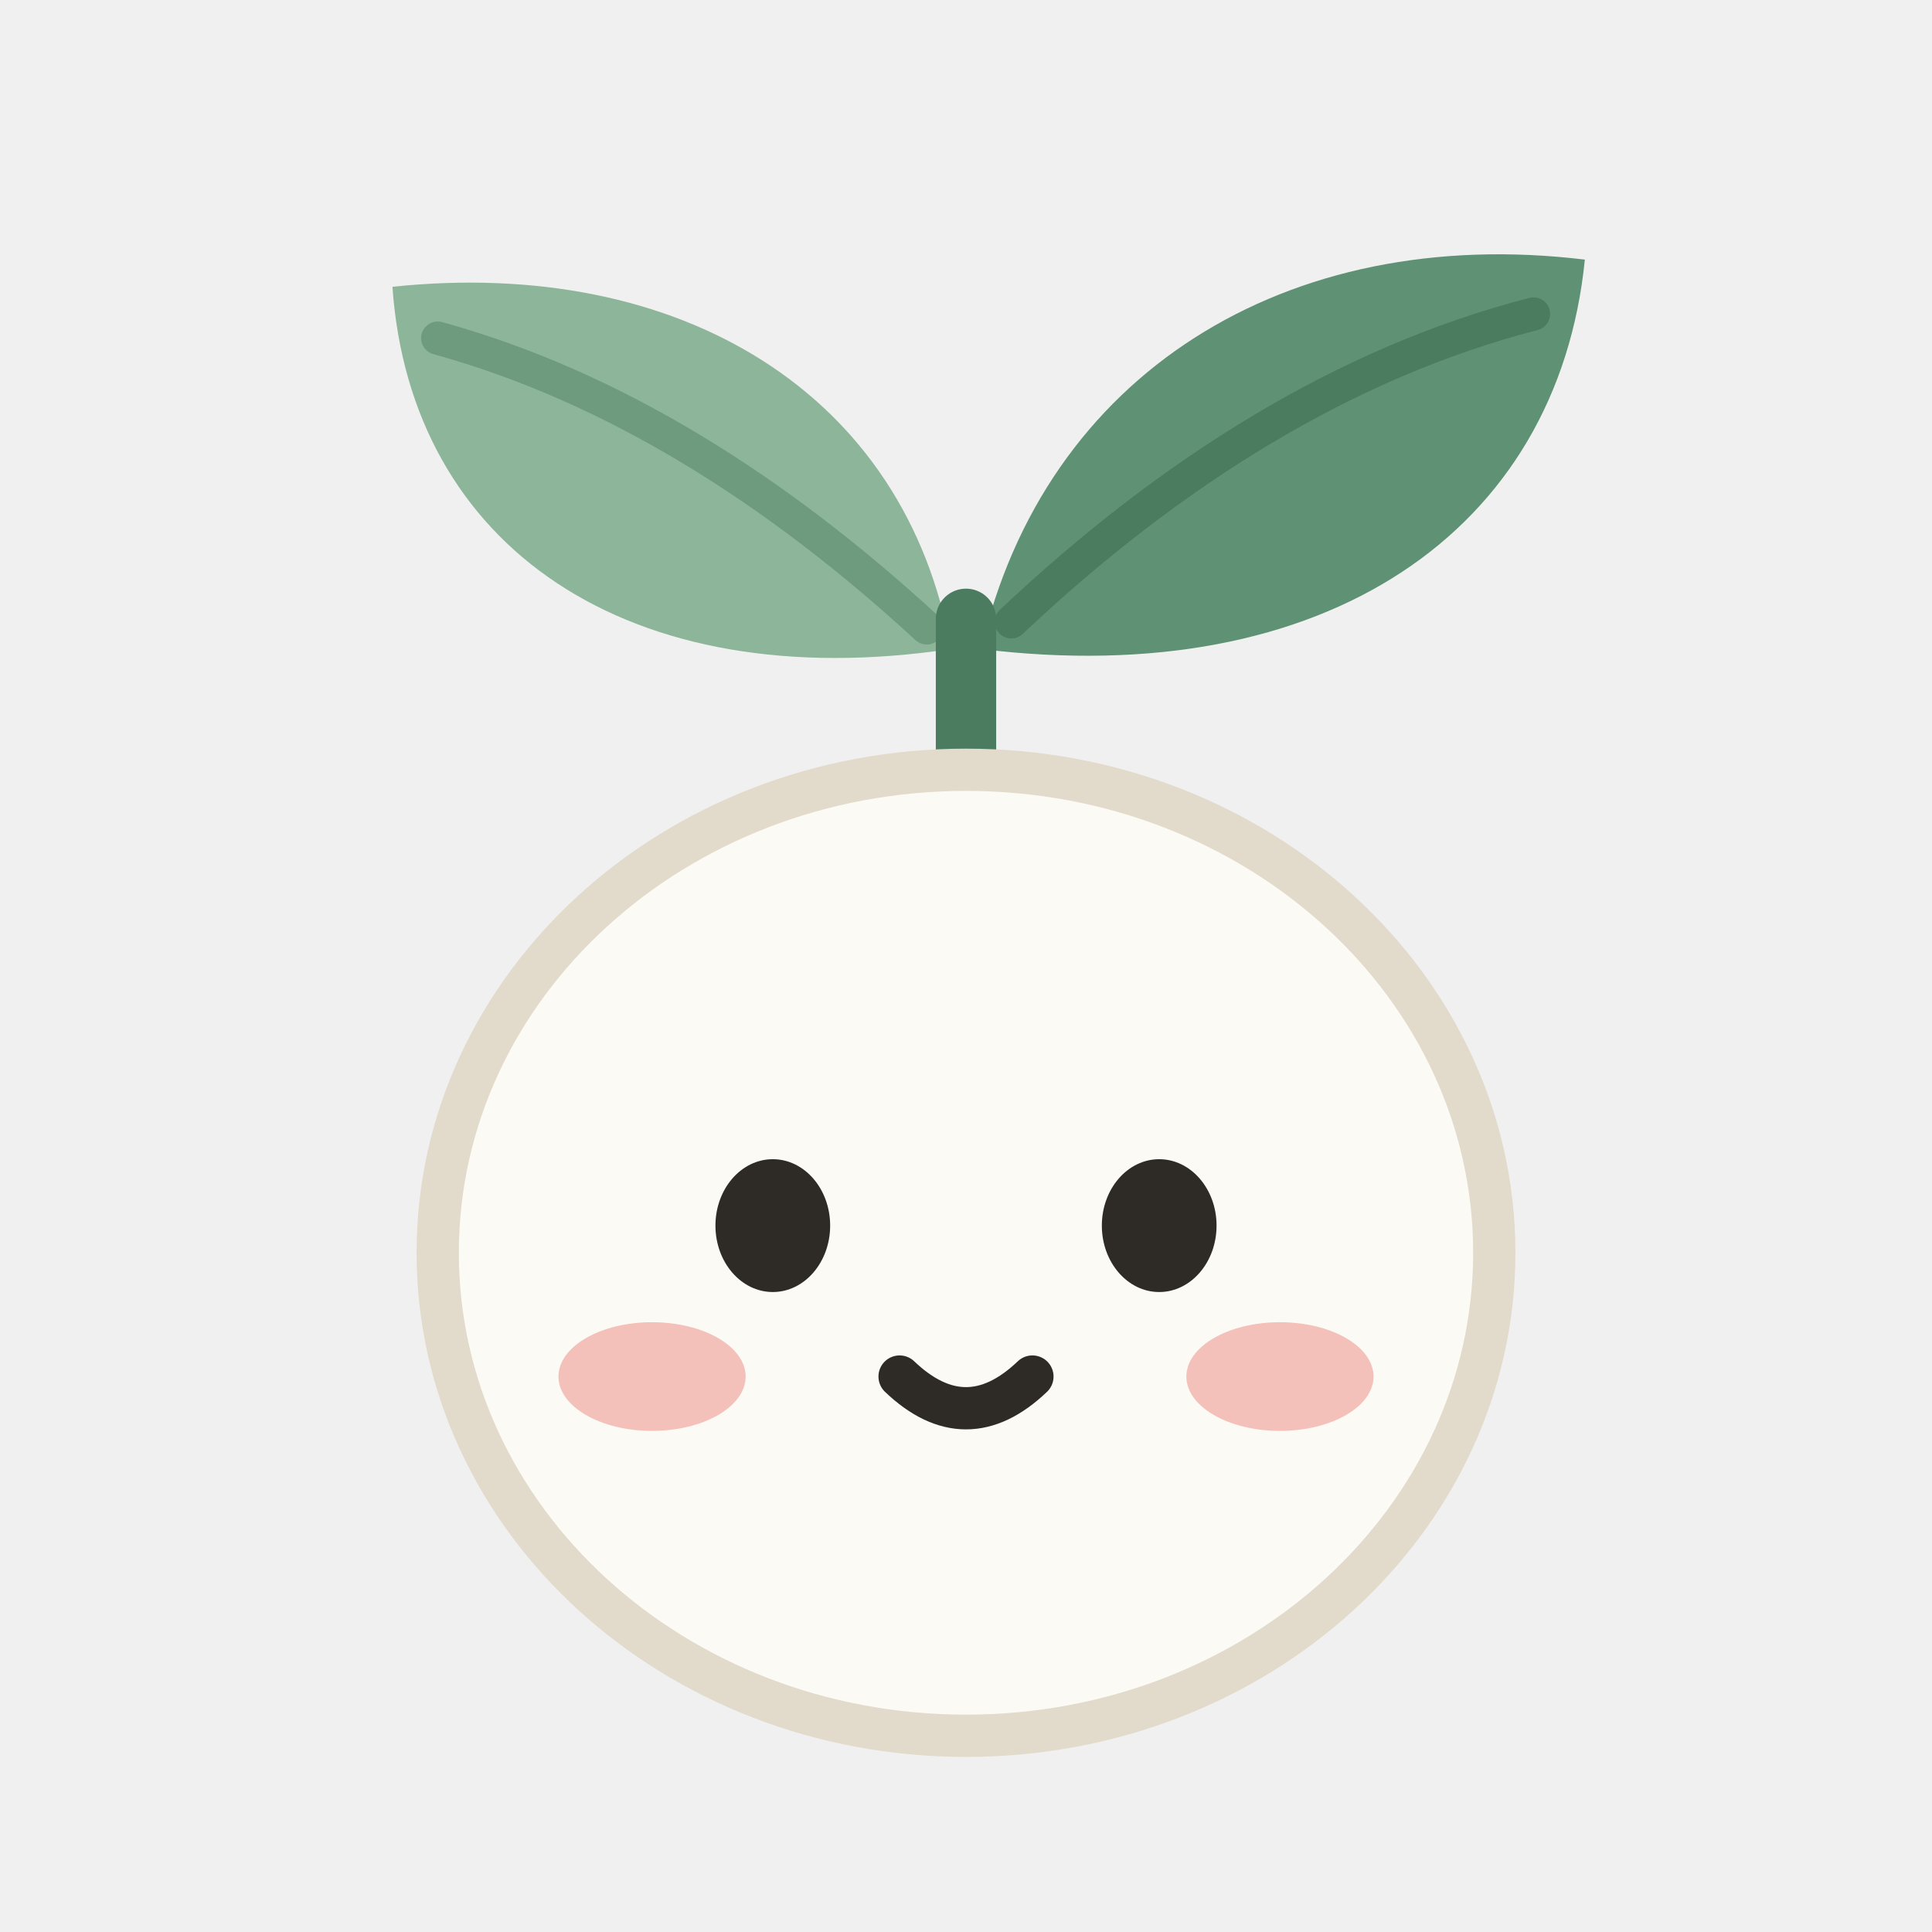
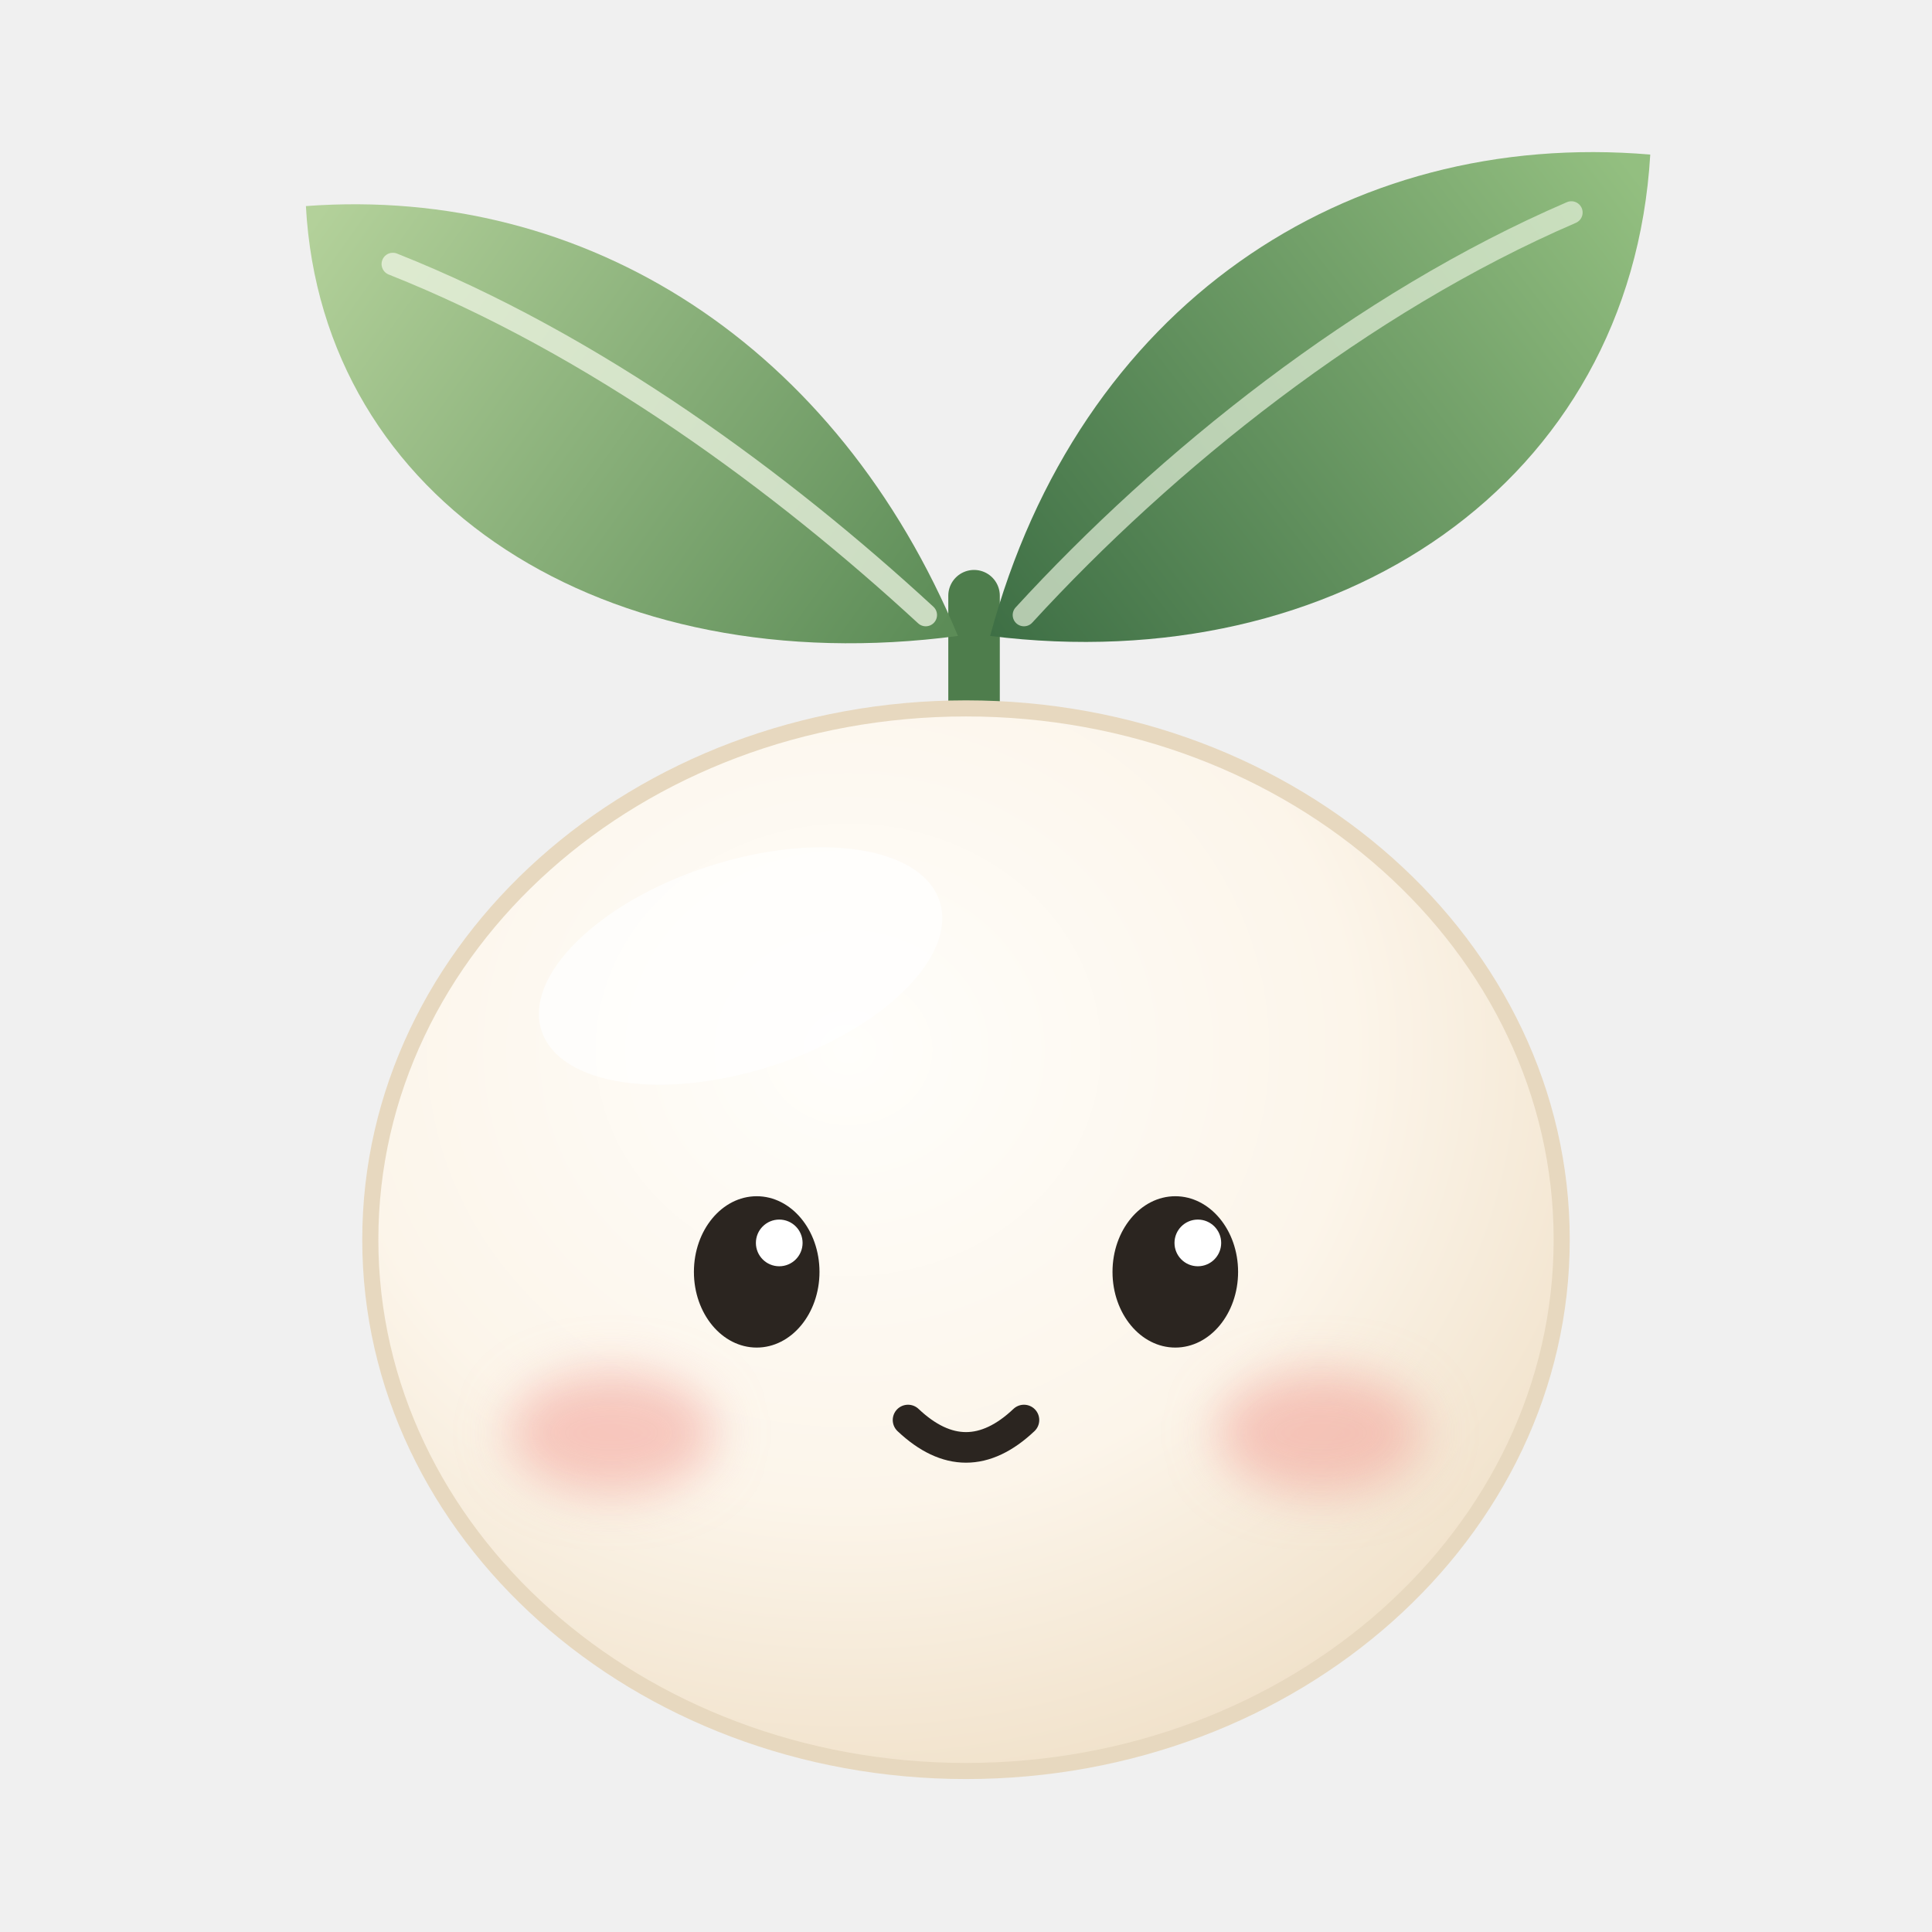
- <svg xmlns="http://www.w3.org/2000/svg" viewBox="0 0 64 64">
-   <path d="M31.5 21.5C30 13 22.5 8.5 13 9.5c.6 8.6 7.8 13.6 18.5 12z" fill="#8DB59A" />
-   <path d="M14.5 11.2c5.8 1.6 11.2 5 16.2 9.6" stroke="#6E9A7D" stroke-width="1.1" fill="none" stroke-linecap="round" />
-   <path d="M32.5 21.5C34.6 12.4 42.6 7.4 52.5 8.6c-.9 9-8.6 14.3-20 12.9z" fill="#5F9174" />
-   <path d="M50.8 10.4c-6.2 1.6-12 5.2-17.3 10.2" stroke="#4C7C60" stroke-width="1.1" fill="none" stroke-linecap="round" />
-   <path d="M32 26v-5.5" stroke="#4C7C60" stroke-width="2" stroke-linecap="round" />
-   <ellipse cx="32" cy="41.5" rx="17.5" ry="16" fill="#FCFAF5" stroke="#E2DACB" stroke-width="1.4" />
-   <ellipse cx="25.6" cy="40.6" rx="1.9" ry="2.2" fill="#2E2B26" />
-   <ellipse cx="38.4" cy="40.6" rx="1.9" ry="2.2" fill="#2E2B26" />
-   <ellipse cx="21.6" cy="45.6" rx="3.1" ry="1.8" fill="#F1B7AE" opacity=".85" />
-   <ellipse cx="42.4" cy="45.6" rx="3.1" ry="1.8" fill="#F1B7AE" opacity=".85" />
-   <path d="M29.8 45.6q2.2 2.1 4.4 0" stroke="#2E2B26" stroke-width="1.4" fill="none" stroke-linecap="round" />
+ <svg xmlns="http://www.w3.org/2000/svg" viewBox="0 0 120 120">
+   <defs>
+     <linearGradient id="lfL" x1="20" y1="13" x2="58" y2="40" gradientUnits="userSpaceOnUse">
+       <stop offset="0" stop-color="#B3D19A" />
+       <stop offset="1" stop-color="#5C8C57" />
+     </linearGradient>
+     <linearGradient id="lfR" x1="101" y1="10" x2="62" y2="40" gradientUnits="userSpaceOnUse">
+       <stop offset="0" stop-color="#93BF80" />
+       <stop offset="1" stop-color="#3E6F45" />
+     </linearGradient>
+     <radialGradient id="hd" cx="0.4" cy="0.32" r="0.78">
+       <stop offset="0" stop-color="#FFFEFB" />
+       <stop offset="0.55" stop-color="#FCF5EA" />
+       <stop offset="1" stop-color="#EEDDC3" />
+     </radialGradient>
+     <filter id="bl" x="-50%" y="-50%" width="200%" height="200%">
+       <feGaussianBlur stdDeviation="1.5" />
+     </filter>
+   </defs>
+   <path d="M60.5 47V37" stroke="#4E7D4C" stroke-width="3.2" stroke-linecap="round" />
+   <path d="M59.5 39.5C52 21.5 36.5 11.5 19 12.8c1 18.4 18.6 29.6 40.5 26.7z" fill="url(#lfL)" />
+   <path d="M57.5 38.2C48.6 30 37 21.4 24.4 16.4" stroke="#EEF5E4" stroke-opacity=".75" stroke-width="1.4" fill="none" stroke-linecap="round" />
+   <path d="M61.5 39.5C67 19 83.6 8 102.5 9.6c-1.2 20.4-19.4 32.6-41 29.9z" fill="url(#lfR)" />
+   <path d="M63.6 38.2C72.4 28.6 84.6 18.8 97.6 13.2" stroke="#E4F0DA" stroke-opacity=".7" stroke-width="1.4" fill="none" stroke-linecap="round" />
+   <ellipse cx="60" cy="77" rx="37" ry="33" fill="url(#hd)" stroke="#E7D8BF" stroke-width="1" />
+   <ellipse cx="46" cy="60" rx="13" ry="6.5" fill="#FFFFFF" opacity=".7" transform="rotate(-18 46 60)" />
+   <ellipse cx="38" cy="89" rx="6.4" ry="3.8" fill="#F2A097" opacity=".55" filter="url(#bl)" />
+   <ellipse cx="82" cy="89" rx="6.4" ry="3.8" fill="#F2A097" opacity=".55" filter="url(#bl)" />
+   <ellipse cx="47" cy="79" rx="3.9" ry="4.7" fill="#2B2520" />
+   <ellipse cx="73" cy="79" rx="3.9" ry="4.7" fill="#2B2520" />
+   <circle cx="48.4" cy="77.2" r="1.45" fill="#FFFFFF" />
+   <circle cx="74.4" cy="77.2" r="1.45" fill="#FFFFFF" />
+   <path d="M56.4 88.2q3.6 3.4 7.2 0" stroke="#2B2520" stroke-width="1.9" fill="none" stroke-linecap="round" />
</svg>
